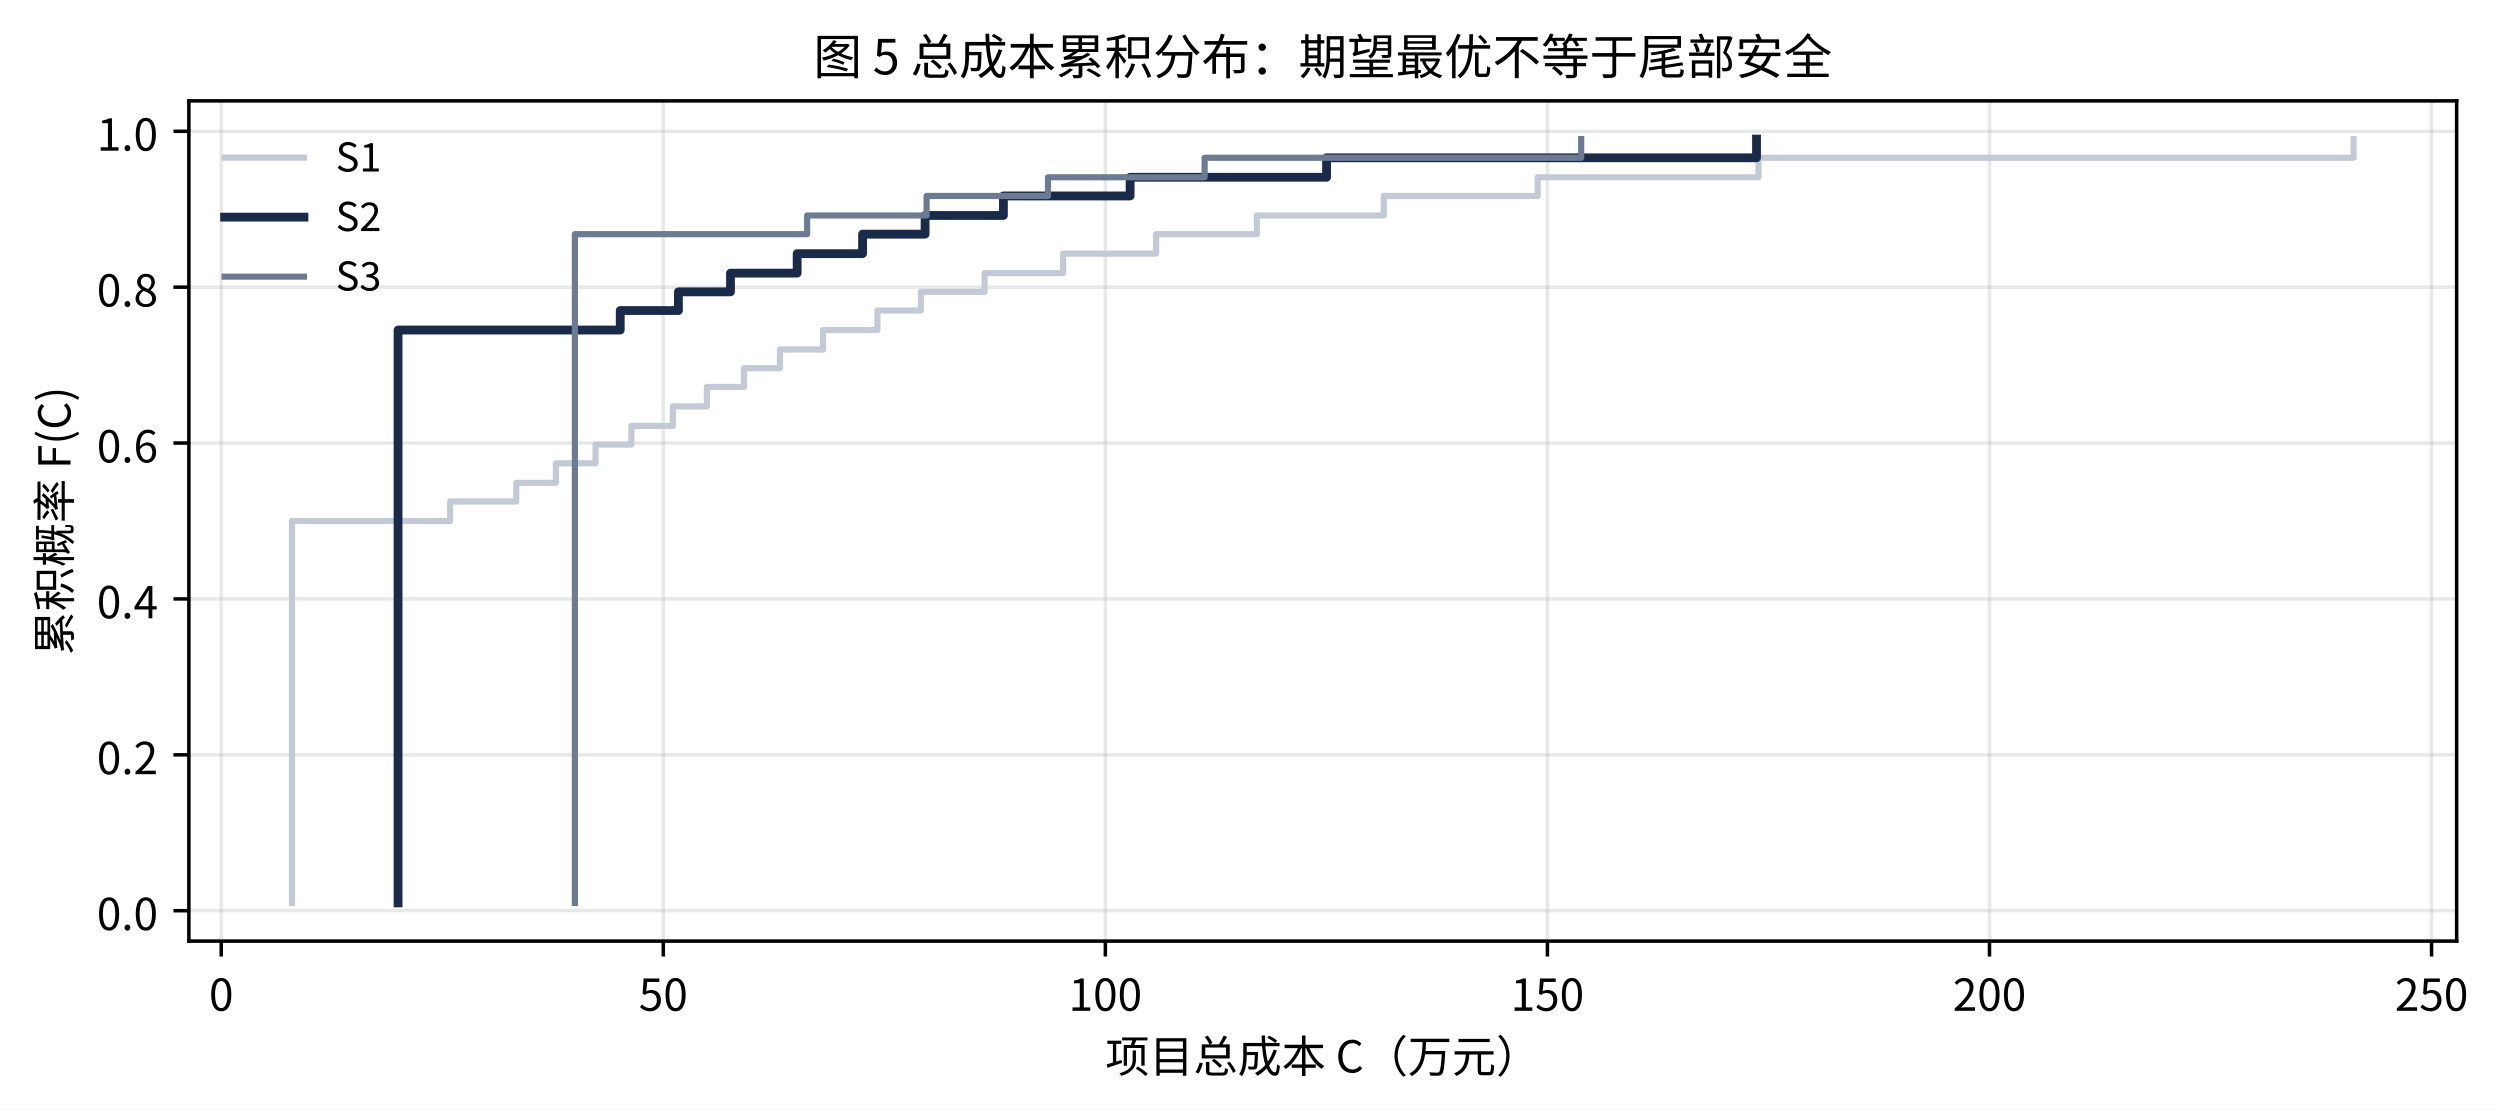
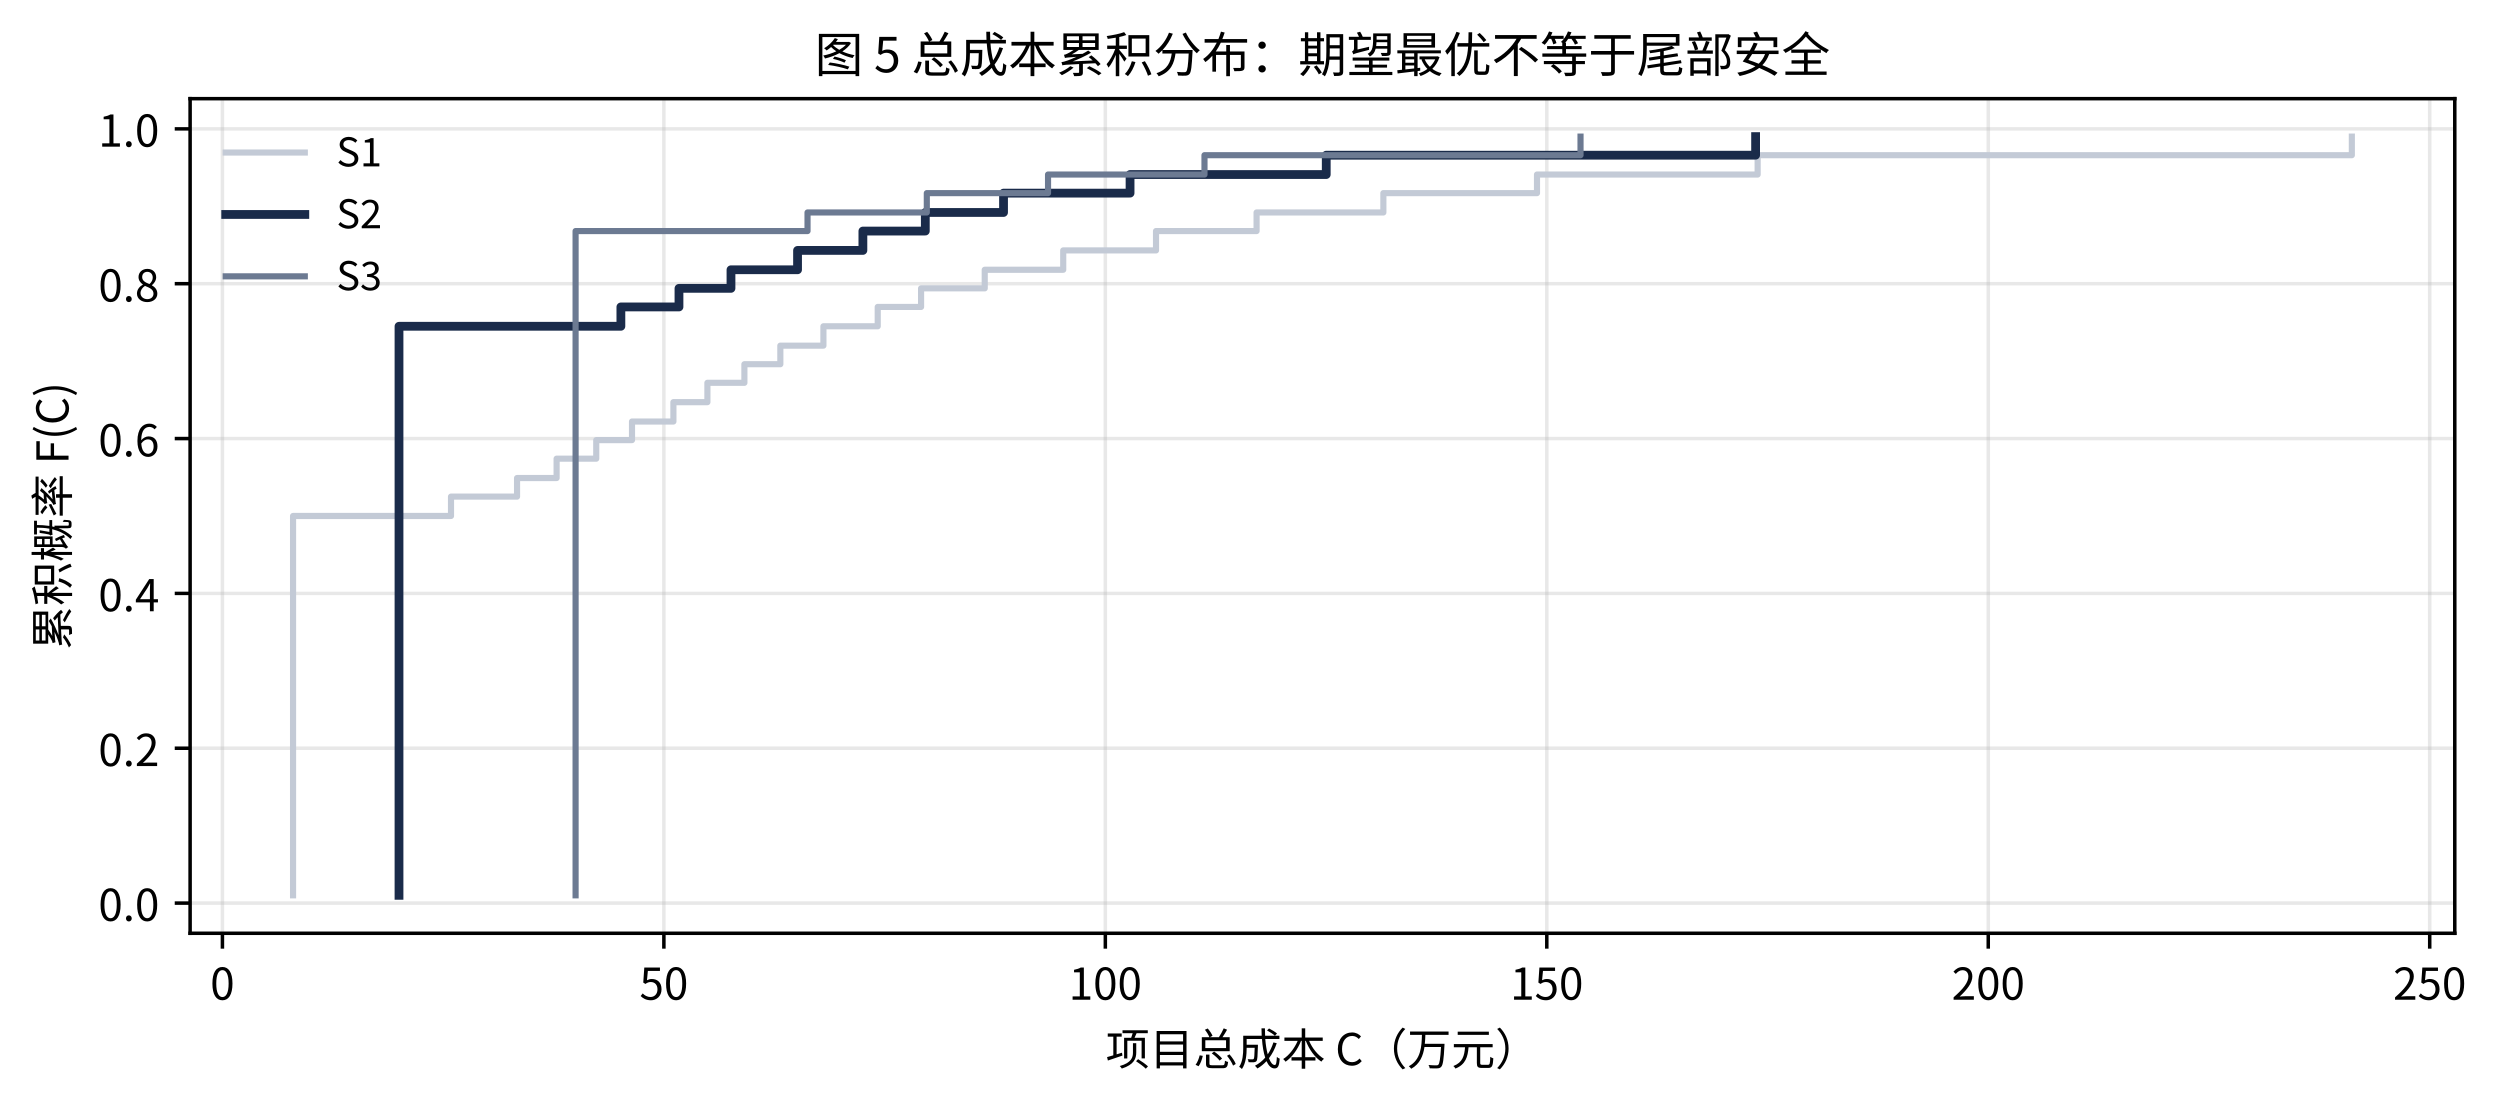
- <svg xmlns="http://www.w3.org/2000/svg" xmlns:xlink="http://www.w3.org/1999/xlink" width="567.012pt" height="251.648pt" viewBox="0 0 567.012 251.648" version="1.1">
+ <svg xmlns="http://www.w3.org/2000/svg" xmlns:xlink="http://www.w3.org/1999/xlink" width="568.922pt" height="252.138pt" viewBox="0 0 568.922 252.138" version="1.1">
  <defs>
    <style type="text/css">*{stroke-linejoin: round; stroke-linecap: butt}</style>
  </defs>
  <g id="figure_1">
    <g id="patch_1">
-       <path d="M 0 251.648  L 567.012 251.648  L 567.012 0  L 0 0  z " style="fill: #ffffff" />
+       <path d="M 0 252.138  L 568.922 252.138  L 568.922 0  L 0 0  z " style="fill: #ffffff" />
    </g>
    <g id="axes_1">
      <g id="patch_2">
-         <path d="M 42.839 213.447  L 557.18 213.447  L 557.18 22.88  L 42.839 22.88  z " style="fill: #ffffff" />
+         <path d="M 43.264 212.385  L 558.63 212.385  L 558.63 22.454  L 43.264 22.454  z " style="fill: #ffffff" />
      </g>
      <g id="matplotlib.axis_1">
        <g id="xtick_1">
          <g id="line2d_1">
-             <path d="M 50.176 213.447  L 50.176 22.88  " clip-path="url(#p96fedc4cae)" style="fill: none; stroke: #b0b0b0; stroke-opacity: 0.3; stroke-width: 0.8; stroke-linecap: square" />
+             <path d="M 50.616 212.385  L 50.616 22.454  " clip-path="url(#pd5403df100)" style="fill: none; stroke: #b0b0b0; stroke-opacity: 0.3; stroke-width: 0.8; stroke-linecap: square" />
          </g>
          <g id="line2d_2">
            <defs>
-               <path id="macb6c2c1d6" d="M 0 0  L 0 3.5  " style="stroke: #000000; stroke-width: 0.8" />
+               <path id="m2dfbbfec74" d="M 0 0  L 0 3.5  " style="stroke: #000000; stroke-width: 0.8" />
            </defs>
            <g>
-               <use xlink:href="#macb6c2c1d6" x="50.176" y="213.447" style="stroke: #000000; stroke-width: 0.8" />
+               <use xlink:href="#m2dfbbfec74" x="50.616" y="212.385" style="stroke: #000000; stroke-width: 0.8" />
            </g>
          </g>
          <g id="text_1">
-             <text style="font-size: 10px; font-family: 'Noto Sans CJK SC', 'PingFang SC', 'Microsoft YaHei', 'DejaVu Sans', sans-serif; text-anchor: middle" x="50.176" y="229.248" transform="rotate(-0 50.17625 229.2475)">0</text>
+             <text style="font-size: 10px; font-family: 'Noto Sans CJK SC', 'PingFang SC', 'Microsoft YaHei', 'DejaVu Sans', sans-serif; text-anchor: middle" x="50.616" y="227.505" transform="rotate(-0 50.61568 227.5053)">0</text>
          </g>
        </g>
        <g id="xtick_2">
          <g id="line2d_3">
-             <path d="M 150.438 213.447  L 150.438 22.88  " clip-path="url(#p96fedc4cae)" style="fill: none; stroke: #b0b0b0; stroke-opacity: 0.3; stroke-width: 0.8; stroke-linecap: square" />
+             <path d="M 151.078 212.385  L 151.078 22.454  " clip-path="url(#pd5403df100)" style="fill: none; stroke: #b0b0b0; stroke-opacity: 0.3; stroke-width: 0.8; stroke-linecap: square" />
          </g>
          <g id="line2d_4">
            <g>
-               <use xlink:href="#macb6c2c1d6" x="150.438" y="213.447" style="stroke: #000000; stroke-width: 0.8" />
+               <use xlink:href="#m2dfbbfec74" x="151.078" y="212.385" style="stroke: #000000; stroke-width: 0.8" />
            </g>
          </g>
          <g id="text_2">
-             <text style="font-size: 10px; font-family: 'Noto Sans CJK SC', 'PingFang SC', 'Microsoft YaHei', 'DejaVu Sans', sans-serif; text-anchor: middle" x="150.438" y="229.248" transform="rotate(-0 150.4384 229.2475)">50</text>
+             <text style="font-size: 10px; font-family: 'Noto Sans CJK SC', 'PingFang SC', 'Microsoft YaHei', 'DejaVu Sans', sans-serif; text-anchor: middle" x="151.078" y="227.505" transform="rotate(-0 151.0778 227.5053)">50</text>
          </g>
        </g>
        <g id="xtick_3">
          <g id="line2d_5">
-             <path d="M 250.701 213.447  L 250.701 22.88  " clip-path="url(#p96fedc4cae)" style="fill: none; stroke: #b0b0b0; stroke-opacity: 0.3; stroke-width: 0.8; stroke-linecap: square" />
+             <path d="M 251.54 212.385  L 251.54 22.454  " clip-path="url(#pd5403df100)" style="fill: none; stroke: #b0b0b0; stroke-opacity: 0.3; stroke-width: 0.8; stroke-linecap: square" />
          </g>
          <g id="line2d_6">
            <g>
-               <use xlink:href="#macb6c2c1d6" x="250.701" y="213.447" style="stroke: #000000; stroke-width: 0.8" />
+               <use xlink:href="#m2dfbbfec74" x="251.54" y="212.385" style="stroke: #000000; stroke-width: 0.8" />
            </g>
          </g>
          <g id="text_3">
-             <text style="font-size: 10px; font-family: 'Noto Sans CJK SC', 'PingFang SC', 'Microsoft YaHei', 'DejaVu Sans', sans-serif; text-anchor: middle" x="250.701" y="229.248" transform="rotate(-0 250.7006 229.2475)">100</text>
+             <text style="font-size: 10px; font-family: 'Noto Sans CJK SC', 'PingFang SC', 'Microsoft YaHei', 'DejaVu Sans', sans-serif; text-anchor: middle" x="251.54" y="227.505" transform="rotate(-0 251.5399 227.5053)">100</text>
          </g>
        </g>
        <g id="xtick_4">
          <g id="line2d_7">
-             <path d="M 350.963 213.447  L 350.963 22.88  " clip-path="url(#p96fedc4cae)" style="fill: none; stroke: #b0b0b0; stroke-opacity: 0.3; stroke-width: 0.8; stroke-linecap: square" />
+             <path d="M 352.002 212.385  L 352.002 22.454  " clip-path="url(#pd5403df100)" style="fill: none; stroke: #b0b0b0; stroke-opacity: 0.3; stroke-width: 0.8; stroke-linecap: square" />
          </g>
          <g id="line2d_8">
            <g>
-               <use xlink:href="#macb6c2c1d6" x="350.963" y="213.447" style="stroke: #000000; stroke-width: 0.8" />
+               <use xlink:href="#m2dfbbfec74" x="352.002" y="212.385" style="stroke: #000000; stroke-width: 0.8" />
            </g>
          </g>
          <g id="text_4">
-             <text style="font-size: 10px; font-family: 'Noto Sans CJK SC', 'PingFang SC', 'Microsoft YaHei', 'DejaVu Sans', sans-serif; text-anchor: middle" x="350.963" y="229.248" transform="rotate(-0 350.9627 229.2475)">150</text>
+             <text style="font-size: 10px; font-family: 'Noto Sans CJK SC', 'PingFang SC', 'Microsoft YaHei', 'DejaVu Sans', sans-serif; text-anchor: middle" x="352.002" y="227.505" transform="rotate(-0 352.002 227.5053)">150</text>
          </g>
        </g>
        <g id="xtick_5">
          <g id="line2d_9">
-             <path d="M 451.225 213.447  L 451.225 22.88  " clip-path="url(#p96fedc4cae)" style="fill: none; stroke: #b0b0b0; stroke-opacity: 0.3; stroke-width: 0.8; stroke-linecap: square" />
+             <path d="M 452.464 212.385  L 452.464 22.454  " clip-path="url(#pd5403df100)" style="fill: none; stroke: #b0b0b0; stroke-opacity: 0.3; stroke-width: 0.8; stroke-linecap: square" />
          </g>
          <g id="line2d_10">
            <g>
-               <use xlink:href="#macb6c2c1d6" x="451.225" y="213.447" style="stroke: #000000; stroke-width: 0.8" />
+               <use xlink:href="#m2dfbbfec74" x="452.464" y="212.385" style="stroke: #000000; stroke-width: 0.8" />
            </g>
          </g>
          <g id="text_5">
-             <text style="font-size: 10px; font-family: 'Noto Sans CJK SC', 'PingFang SC', 'Microsoft YaHei', 'DejaVu Sans', sans-serif; text-anchor: middle" x="451.225" y="229.248" transform="rotate(-0 451.2249 229.2475)">200</text>
+             <text style="font-size: 10px; font-family: 'Noto Sans CJK SC', 'PingFang SC', 'Microsoft YaHei', 'DejaVu Sans', sans-serif; text-anchor: middle" x="452.464" y="227.505" transform="rotate(-0 452.4641 227.5053)">200</text>
          </g>
        </g>
        <g id="xtick_6">
          <g id="line2d_11">
-             <path d="M 551.487 213.447  L 551.487 22.88  " clip-path="url(#p96fedc4cae)" style="fill: none; stroke: #b0b0b0; stroke-opacity: 0.3; stroke-width: 0.8; stroke-linecap: square" />
+             <path d="M 552.926 212.385  L 552.926 22.454  " clip-path="url(#pd5403df100)" style="fill: none; stroke: #b0b0b0; stroke-opacity: 0.3; stroke-width: 0.8; stroke-linecap: square" />
          </g>
          <g id="line2d_12">
            <g>
-               <use xlink:href="#macb6c2c1d6" x="551.487" y="213.447" style="stroke: #000000; stroke-width: 0.8" />
+               <use xlink:href="#m2dfbbfec74" x="552.926" y="212.385" style="stroke: #000000; stroke-width: 0.8" />
            </g>
          </g>
          <g id="text_6">
-             <text style="font-size: 10px; font-family: 'Noto Sans CJK SC', 'PingFang SC', 'Microsoft YaHei', 'DejaVu Sans', sans-serif; text-anchor: middle" x="551.487" y="229.248" transform="rotate(-0 551.4871 229.2475)">250</text>
+             <text style="font-size: 10px; font-family: 'Noto Sans CJK SC', 'PingFang SC', 'Microsoft YaHei', 'DejaVu Sans', sans-serif; text-anchor: middle" x="552.926" y="227.505" transform="rotate(-0 552.9262 227.5053)">250</text>
          </g>
        </g>
        <g id="text_7">
-           <text style="font-size: 10px; font-family: 'Noto Sans CJK SC', 'PingFang SC', 'Microsoft YaHei', 'DejaVu Sans', sans-serif; text-anchor: middle" x="300.01" y="243.248" transform="rotate(-0 300.0095 243.2475)">项目总成本 C（万元）</text>
+           <text style="font-size: 10px; font-family: 'Noto Sans CJK SC', 'PingFang SC', 'Microsoft YaHei', 'DejaVu Sans', sans-serif; text-anchor: middle" x="300.947" y="242.404" transform="rotate(-0 300.9472 242.4035)">项目总成本 C（万元）</text>
        </g>
      </g>
      <g id="matplotlib.axis_2">
        <g id="ytick_1">
          <g id="line2d_13">
-             <path d="M 42.839 206.553  L 557.18 206.553  " clip-path="url(#p96fedc4cae)" style="fill: none; stroke: #b0b0b0; stroke-opacity: 0.3; stroke-width: 0.8; stroke-linecap: square" />
+             <path d="M 43.264 205.514  L 558.63 205.514  " clip-path="url(#pd5403df100)" style="fill: none; stroke: #b0b0b0; stroke-opacity: 0.3; stroke-width: 0.8; stroke-linecap: square" />
          </g>
          <g id="line2d_14">
            <defs>
-               <path id="m496fd8e6e5" d="M 0 0  L -3.5 0  " style="stroke: #000000; stroke-width: 0.8" />
+               <path id="m69686cefa0" d="M 0 0  L -3.5 0  " style="stroke: #000000; stroke-width: 0.8" />
            </defs>
            <g>
-               <use xlink:href="#m496fd8e6e5" x="42.839" y="206.553" style="stroke: #000000; stroke-width: 0.8" />
+               <use xlink:href="#m69686cefa0" x="43.264" y="205.514" style="stroke: #000000; stroke-width: 0.8" />
            </g>
          </g>
          <g id="text_8">
-             <text style="font-size: 10px; font-family: 'Noto Sans CJK SC', 'PingFang SC', 'Microsoft YaHei', 'DejaVu Sans', sans-serif; text-anchor: end" x="35.839" y="210.953" transform="rotate(-0 35.83906 210.9531)">0.0</text>
+             <text style="font-size: 10px; font-family: 'Noto Sans CJK SC', 'PingFang SC', 'Microsoft YaHei', 'DejaVu Sans', sans-serif; text-anchor: end" x="36.264" y="209.574" transform="rotate(-0 36.26387 209.5739)">0.0</text>
          </g>
        </g>
        <g id="ytick_2">
          <g id="line2d_15">
-             <path d="M 42.839 171.197  L 557.18 171.197  " clip-path="url(#p96fedc4cae)" style="fill: none; stroke: #b0b0b0; stroke-opacity: 0.3; stroke-width: 0.8; stroke-linecap: square" />
+             <path d="M 43.264 170.276  L 558.63 170.276  " clip-path="url(#pd5403df100)" style="fill: none; stroke: #b0b0b0; stroke-opacity: 0.3; stroke-width: 0.8; stroke-linecap: square" />
          </g>
          <g id="line2d_16">
            <g>
-               <use xlink:href="#m496fd8e6e5" x="42.839" y="171.197" style="stroke: #000000; stroke-width: 0.8" />
+               <use xlink:href="#m69686cefa0" x="43.264" y="170.276" style="stroke: #000000; stroke-width: 0.8" />
            </g>
          </g>
          <g id="text_9">
-             <text style="font-size: 10px; font-family: 'Noto Sans CJK SC', 'PingFang SC', 'Microsoft YaHei', 'DejaVu Sans', sans-serif; text-anchor: end" x="35.839" y="175.597" transform="rotate(-0 35.83906 175.5974)">0.2</text>
+             <text style="font-size: 10px; font-family: 'Noto Sans CJK SC', 'PingFang SC', 'Microsoft YaHei', 'DejaVu Sans', sans-serif; text-anchor: end" x="36.264" y="174.336" transform="rotate(-0 36.26387 174.3361)">0.2</text>
          </g>
        </g>
        <g id="ytick_3">
          <g id="line2d_17">
-             <path d="M 42.839 135.842  L 557.18 135.842  " clip-path="url(#p96fedc4cae)" style="fill: none; stroke: #b0b0b0; stroke-opacity: 0.3; stroke-width: 0.8; stroke-linecap: square" />
+             <path d="M 43.264 135.038  L 558.63 135.038  " clip-path="url(#pd5403df100)" style="fill: none; stroke: #b0b0b0; stroke-opacity: 0.3; stroke-width: 0.8; stroke-linecap: square" />
          </g>
          <g id="line2d_18">
            <g>
-               <use xlink:href="#m496fd8e6e5" x="42.839" y="135.842" style="stroke: #000000; stroke-width: 0.8" />
+               <use xlink:href="#m69686cefa0" x="43.264" y="135.038" style="stroke: #000000; stroke-width: 0.8" />
            </g>
          </g>
          <g id="text_10">
-             <text style="font-size: 10px; font-family: 'Noto Sans CJK SC', 'PingFang SC', 'Microsoft YaHei', 'DejaVu Sans', sans-serif; text-anchor: end" x="35.839" y="140.242" transform="rotate(-0 35.83906 140.2416)">0.4</text>
+             <text style="font-size: 10px; font-family: 'Noto Sans CJK SC', 'PingFang SC', 'Microsoft YaHei', 'DejaVu Sans', sans-serif; text-anchor: end" x="36.264" y="139.098" transform="rotate(-0 36.26387 139.0984)">0.4</text>
          </g>
        </g>
        <g id="ytick_4">
          <g id="line2d_19">
-             <path d="M 42.839 100.486  L 557.18 100.486  " clip-path="url(#p96fedc4cae)" style="fill: none; stroke: #b0b0b0; stroke-opacity: 0.3; stroke-width: 0.8; stroke-linecap: square" />
+             <path d="M 43.264 99.801  L 558.63 99.801  " clip-path="url(#pd5403df100)" style="fill: none; stroke: #b0b0b0; stroke-opacity: 0.3; stroke-width: 0.8; stroke-linecap: square" />
          </g>
          <g id="line2d_20">
            <g>
-               <use xlink:href="#m496fd8e6e5" x="42.839" y="100.486" style="stroke: #000000; stroke-width: 0.8" />
+               <use xlink:href="#m69686cefa0" x="43.264" y="99.801" style="stroke: #000000; stroke-width: 0.8" />
            </g>
          </g>
          <g id="text_11">
-             <text style="font-size: 10px; font-family: 'Noto Sans CJK SC', 'PingFang SC', 'Microsoft YaHei', 'DejaVu Sans', sans-serif; text-anchor: end" x="35.839" y="104.886" transform="rotate(-0 35.83906 104.8859)">0.6</text>
+             <text style="font-size: 10px; font-family: 'Noto Sans CJK SC', 'PingFang SC', 'Microsoft YaHei', 'DejaVu Sans', sans-serif; text-anchor: end" x="36.264" y="103.861" transform="rotate(-0 36.26387 103.8606)">0.6</text>
          </g>
        </g>
        <g id="ytick_5">
          <g id="line2d_21">
-             <path d="M 42.839 65.13  L 557.18 65.13  " clip-path="url(#p96fedc4cae)" style="fill: none; stroke: #b0b0b0; stroke-opacity: 0.3; stroke-width: 0.8; stroke-linecap: square" />
+             <path d="M 43.264 64.563  L 558.63 64.563  " clip-path="url(#pd5403df100)" style="fill: none; stroke: #b0b0b0; stroke-opacity: 0.3; stroke-width: 0.8; stroke-linecap: square" />
          </g>
          <g id="line2d_22">
            <g>
-               <use xlink:href="#m496fd8e6e5" x="42.839" y="65.13" style="stroke: #000000; stroke-width: 0.8" />
+               <use xlink:href="#m69686cefa0" x="43.264" y="64.563" style="stroke: #000000; stroke-width: 0.8" />
            </g>
          </g>
          <g id="text_12">
-             <text style="font-size: 10px; font-family: 'Noto Sans CJK SC', 'PingFang SC', 'Microsoft YaHei', 'DejaVu Sans', sans-serif; text-anchor: end" x="35.839" y="69.53" transform="rotate(-0 35.83906 69.53012)">0.8</text>
+             <text style="font-size: 10px; font-family: 'Noto Sans CJK SC', 'PingFang SC', 'Microsoft YaHei', 'DejaVu Sans', sans-serif; text-anchor: end" x="36.264" y="68.623" transform="rotate(-0 36.26387 68.62291)">0.8</text>
          </g>
        </g>
        <g id="ytick_6">
          <g id="line2d_23">
-             <path d="M 42.839 29.774  L 557.18 29.774  " clip-path="url(#p96fedc4cae)" style="fill: none; stroke: #b0b0b0; stroke-opacity: 0.3; stroke-width: 0.8; stroke-linecap: square" />
+             <path d="M 43.264 29.325  L 558.63 29.325  " clip-path="url(#pd5403df100)" style="fill: none; stroke: #b0b0b0; stroke-opacity: 0.3; stroke-width: 0.8; stroke-linecap: square" />
          </g>
          <g id="line2d_24">
            <g>
-               <use xlink:href="#m496fd8e6e5" x="42.839" y="29.774" style="stroke: #000000; stroke-width: 0.8" />
+               <use xlink:href="#m69686cefa0" x="43.264" y="29.325" style="stroke: #000000; stroke-width: 0.8" />
            </g>
          </g>
          <g id="text_13">
-             <text style="font-size: 10px; font-family: 'Noto Sans CJK SC', 'PingFang SC', 'Microsoft YaHei', 'DejaVu Sans', sans-serif; text-anchor: end" x="35.839" y="34.174" transform="rotate(-0 35.83906 34.17437)">1.0</text>
+             <text style="font-size: 10px; font-family: 'Noto Sans CJK SC', 'PingFang SC', 'Microsoft YaHei', 'DejaVu Sans', sans-serif; text-anchor: end" x="36.264" y="33.385" transform="rotate(-0 36.26387 33.38517)">1.0</text>
          </g>
        </g>
        <g id="text_14">
-           <text style="font-size: 10px; font-family: 'Noto Sans CJK SC', 'PingFang SC', 'Microsoft YaHei', 'DejaVu Sans', sans-serif; text-anchor: middle" x="16" y="118.164" transform="rotate(-90 16 118.1637)">累积概率 F(C)</text>
+           <text style="font-size: 10px; font-family: 'Noto Sans CJK SC', 'PingFang SC', 'Microsoft YaHei', 'DejaVu Sans', sans-serif; text-anchor: middle" x="15.594" y="117.419" transform="rotate(-90 15.59375 117.4195)">累积概率 F(C)</text>
        </g>
      </g>
      <g id="line2d_25">
-         <path d="M 66.218 204.785  L 66.218 204.785  L 66.218 200.543  L 66.218 200.543  L 66.218 196.123  L 66.218 196.123  L 66.218 191.704  L 66.218 191.704  L 66.218 187.461  L 66.218 187.461  L 66.218 183.218  L 66.218 183.218  L 66.218 178.799  L 66.218 178.799  L 66.218 174.379  L 66.218 174.379  L 66.218 170.137  L 66.218 170.137  L 66.218 165.894  L 66.218 165.894  L 66.218 161.475  L 66.218 161.475  L 66.218 157.055  L 66.218 157.055  L 66.218 152.812  L 66.218 152.812  L 66.218 148.57  L 66.218 148.57  L 66.218 144.15  L 66.218 144.15  L 66.218 139.731  L 66.218 139.731  L 66.218 135.488  L 66.218 135.488  L 66.218 131.069  L 66.218 131.069  L 66.218 126.826  L 66.218 126.826  L 66.218 122.406  L 66.218 122.406  L 66.218 118.164  L 102.092 118.164  L 102.092 113.744  L 117.091 113.744  L 117.091 109.502  L 126.075 109.502  L 126.075 105.082  L 135.078 105.082  L 135.078 100.839  L 143.199 100.839  L 143.199 96.597  L 152.604 96.597  L 152.604 92.177  L 160.324 92.177  L 160.324 87.758  L 168.726 87.758  L 168.726 83.515  L 176.888 83.515  L 176.888 79.272  L 186.673 79.272  L 186.673 74.853  L 199.005 74.853  L 199.005 70.433  L 208.851 70.433  L 208.851 66.191  L 223.309 66.191  L 223.309 61.948  L 241.136 61.948  L 241.136 57.529  L 262.211 57.529  L 262.211 53.109  L 285.05 53.109  L 285.05 48.866  L 313.846 48.866  L 313.846 44.447  L 348.737 44.447  L 348.737 40.204  L 398.848 40.204  L 398.848 35.785  L 533.801 35.785  L 533.801 31.542  " clip-path="url(#p96fedc4cae)" style="fill: none; stroke: #c3cad6; stroke-width: 1.4; stroke-linecap: square" />
+         <path d="M 66.69 203.752  L 66.69 203.752  L 66.69 199.523  L 66.69 199.523  L 66.69 195.119  L 66.69 195.119  L 66.69 190.714  L 66.69 190.714  L 66.69 186.485  L 66.69 186.485  L 66.69 182.257  L 66.69 182.257  L 66.69 177.852  L 66.69 177.852  L 66.69 173.447  L 66.69 173.447  L 66.69 169.219  L 66.69 169.219  L 66.69 164.99  L 66.69 164.99  L 66.69 160.586  L 66.69 160.586  L 66.69 156.181  L 66.69 156.181  L 66.69 151.952  L 66.69 151.952  L 66.69 147.724  L 66.69 147.724  L 66.69 143.319  L 66.69 143.319  L 66.69 138.914  L 66.69 138.914  L 66.69 134.686  L 66.69 134.686  L 66.69 130.281  L 66.69 130.281  L 66.69 126.053  L 66.69 126.053  L 66.69 121.648  L 66.69 121.648  L 66.69 117.419  L 102.635 117.419  L 102.635 113.015  L 117.664 113.015  L 117.664 108.786  L 126.665 108.786  L 126.665 104.381  L 135.687 104.381  L 135.687 100.153  L 143.824 100.153  L 143.824 95.924  L 153.248 95.924  L 153.248 91.52  L 160.983 91.52  L 160.983 87.115  L 169.402 87.115  L 169.402 82.886  L 177.58 82.886  L 177.58 78.658  L 187.385 78.658  L 187.385 74.253  L 199.742 74.253  L 199.742 69.849  L 209.607 69.849  L 209.607 65.62  L 224.094 65.62  L 224.094 61.391  L 241.956 61.391  L 241.956 56.987  L 263.073 56.987  L 263.073 52.582  L 285.958 52.582  L 285.958 48.353  L 314.811 48.353  L 314.811 43.949  L 349.772 43.949  L 349.772 39.72  L 399.983 39.72  L 399.983 35.316  L 535.205 35.316  L 535.205 31.087  " clip-path="url(#pd5403df100)" style="fill: none; stroke: #c3cad6; stroke-width: 1.4; stroke-linecap: square" />
      </g>
      <g id="line2d_26">
-         <path d="M 90.281 204.785  L 90.281 204.785  L 90.281 200.543  L 90.281 200.543  L 90.281 196.123  L 90.281 196.123  L 90.281 191.704  L 90.281 191.704  L 90.281 187.461  L 90.281 187.461  L 90.281 183.218  L 90.281 183.218  L 90.281 178.799  L 90.281 178.799  L 90.281 174.379  L 90.281 174.379  L 90.281 170.137  L 90.281 170.137  L 90.281 165.894  L 90.281 165.894  L 90.281 161.475  L 90.281 161.475  L 90.281 157.055  L 90.281 157.055  L 90.281 152.812  L 90.281 152.812  L 90.281 148.57  L 90.281 148.57  L 90.281 144.15  L 90.281 144.15  L 90.281 139.731  L 90.281 139.731  L 90.281 135.488  L 90.281 135.488  L 90.281 131.069  L 90.281 131.069  L 90.281 126.826  L 90.281 126.826  L 90.281 122.406  L 90.281 122.406  L 90.281 118.164  L 90.281 118.164  L 90.281 113.744  L 90.281 113.744  L 90.281 109.502  L 90.281 109.502  L 90.281 105.082  L 90.281 105.082  L 90.281 100.839  L 90.281 100.839  L 90.281 96.597  L 90.281 96.597  L 90.281 92.177  L 90.281 92.177  L 90.281 87.758  L 90.281 87.758  L 90.281 83.515  L 90.281 83.515  L 90.281 79.272  L 90.281 79.272  L 90.281 74.853  L 140.673 74.853  L 140.673 70.433  L 153.867 70.433  L 153.867 66.191  L 165.678 66.191  L 165.678 61.948  L 180.798 61.948  L 180.798 57.529  L 195.637 57.529  L 195.637 53.109  L 209.814 53.109  L 209.814 48.866  L 227.58 48.866  L 227.58 44.447  L 256.315 44.447  L 256.315 40.204  L 300.872 40.204  L 300.872 35.785  L 398.387 35.785  L 398.387 31.542  " clip-path="url(#p96fedc4cae)" style="fill: none; stroke: #1a2b4a; stroke-width: 2; stroke-linecap: square" />
+         <path d="M 90.801 203.752  L 90.801 203.752  L 90.801 199.523  L 90.801 199.523  L 90.801 195.119  L 90.801 195.119  L 90.801 190.714  L 90.801 190.714  L 90.801 186.485  L 90.801 186.485  L 90.801 182.257  L 90.801 182.257  L 90.801 177.852  L 90.801 177.852  L 90.801 173.447  L 90.801 173.447  L 90.801 169.219  L 90.801 169.219  L 90.801 164.99  L 90.801 164.99  L 90.801 160.586  L 90.801 160.586  L 90.801 156.181  L 90.801 156.181  L 90.801 151.952  L 90.801 151.952  L 90.801 147.724  L 90.801 147.724  L 90.801 143.319  L 90.801 143.319  L 90.801 138.914  L 90.801 138.914  L 90.801 134.686  L 90.801 134.686  L 90.801 130.281  L 90.801 130.281  L 90.801 126.053  L 90.801 126.053  L 90.801 121.648  L 90.801 121.648  L 90.801 117.419  L 90.801 117.419  L 90.801 113.015  L 90.801 113.015  L 90.801 108.786  L 90.801 108.786  L 90.801 104.381  L 90.801 104.381  L 90.801 100.153  L 90.801 100.153  L 90.801 95.924  L 90.801 95.924  L 90.801 91.52  L 90.801 91.52  L 90.801 87.115  L 90.801 87.115  L 90.801 82.886  L 90.801 82.886  L 90.801 78.658  L 90.801 78.658  L 90.801 74.253  L 141.293 74.253  L 141.293 69.849  L 154.514 69.849  L 154.514 65.62  L 166.348 65.62  L 166.348 61.391  L 181.498 61.391  L 181.498 56.987  L 196.366 56.987  L 196.366 52.582  L 210.571 52.582  L 210.571 48.353  L 228.373 48.353  L 228.373 43.949  L 257.166 43.949  L 257.166 39.72  L 301.811 39.72  L 301.811 35.316  L 399.521 35.316  L 399.521 31.087  " clip-path="url(#pd5403df100)" style="fill: none; stroke: #1a2b4a; stroke-width: 2; stroke-linecap: square" />
      </g>
      <g id="line2d_27">
-         <path d="M 130.386 204.785  L 130.386 204.785  L 130.386 200.543  L 130.386 200.543  L 130.386 196.123  L 130.386 196.123  L 130.386 191.704  L 130.386 191.704  L 130.386 187.461  L 130.386 187.461  L 130.386 183.218  L 130.386 183.218  L 130.386 178.799  L 130.386 178.799  L 130.386 174.379  L 130.386 174.379  L 130.386 170.137  L 130.386 170.137  L 130.386 165.894  L 130.386 165.894  L 130.386 161.475  L 130.386 161.475  L 130.386 157.055  L 130.386 157.055  L 130.386 152.812  L 130.386 152.812  L 130.386 148.57  L 130.386 148.57  L 130.386 144.15  L 130.386 144.15  L 130.386 139.731  L 130.386 139.731  L 130.386 135.488  L 130.386 135.488  L 130.386 131.069  L 130.386 131.069  L 130.386 126.826  L 130.386 126.826  L 130.386 122.406  L 130.386 122.406  L 130.386 118.164  L 130.386 118.164  L 130.386 113.744  L 130.386 113.744  L 130.386 109.502  L 130.386 109.502  L 130.386 105.082  L 130.386 105.082  L 130.386 100.839  L 130.386 100.839  L 130.386 96.597  L 130.386 96.597  L 130.386 92.177  L 130.386 92.177  L 130.386 87.758  L 130.386 87.758  L 130.386 83.515  L 130.386 83.515  L 130.386 79.272  L 130.386 79.272  L 130.386 74.853  L 130.386 74.853  L 130.386 70.433  L 130.386 70.433  L 130.386 66.191  L 130.386 66.191  L 130.386 61.948  L 130.386 61.948  L 130.386 57.529  L 130.386 57.529  L 130.386 53.109  L 183.064 53.109  L 183.064 48.866  L 210.155 48.866  L 210.155 44.447  L 237.687 44.447  L 237.687 40.204  L 273.219 40.204  L 273.219 35.785  L 358.623 35.785  L 358.623 31.542  " clip-path="url(#p96fedc4cae)" style="fill: none; stroke: #6c7a92; stroke-width: 1.4; stroke-linecap: square" />
+         <path d="M 130.985 203.752  L 130.985 203.752  L 130.985 199.523  L 130.985 199.523  L 130.985 195.119  L 130.985 195.119  L 130.985 190.714  L 130.985 190.714  L 130.985 186.485  L 130.985 186.485  L 130.985 182.257  L 130.985 182.257  L 130.985 177.852  L 130.985 177.852  L 130.985 173.447  L 130.985 173.447  L 130.985 169.219  L 130.985 169.219  L 130.985 164.99  L 130.985 164.99  L 130.985 160.586  L 130.985 160.586  L 130.985 156.181  L 130.985 156.181  L 130.985 151.952  L 130.985 151.952  L 130.985 147.724  L 130.985 147.724  L 130.985 143.319  L 130.985 143.319  L 130.985 138.914  L 130.985 138.914  L 130.985 134.686  L 130.985 134.686  L 130.985 130.281  L 130.985 130.281  L 130.985 126.053  L 130.985 126.053  L 130.985 121.648  L 130.985 121.648  L 130.985 117.419  L 130.985 117.419  L 130.985 113.015  L 130.985 113.015  L 130.985 108.786  L 130.985 108.786  L 130.985 104.381  L 130.985 104.381  L 130.985 100.153  L 130.985 100.153  L 130.985 95.924  L 130.985 95.924  L 130.985 91.52  L 130.985 91.52  L 130.985 87.115  L 130.985 87.115  L 130.985 82.886  L 130.985 82.886  L 130.985 78.658  L 130.985 78.658  L 130.985 74.253  L 130.985 74.253  L 130.985 69.849  L 130.985 69.849  L 130.985 65.62  L 130.985 65.62  L 130.985 61.391  L 130.985 61.391  L 130.985 56.987  L 130.985 56.987  L 130.985 52.582  L 183.768 52.582  L 183.768 48.353  L 210.913 48.353  L 210.913 43.949  L 238.5 43.949  L 238.5 39.72  L 274.104 39.72  L 274.104 35.316  L 359.677 35.316  L 359.677 31.087  " clip-path="url(#pd5403df100)" style="fill: none; stroke: #6c7a92; stroke-width: 1.4; stroke-linecap: square" />
      </g>
      <g id="patch_3">
-         <path d="M 42.839 213.447  L 42.839 22.88  " style="fill: none; stroke: #000000; stroke-width: 0.8; stroke-linejoin: miter; stroke-linecap: square" />
+         <path d="M 43.264 212.385  L 43.264 22.454  " style="fill: none; stroke: #000000; stroke-width: 0.8; stroke-linejoin: miter; stroke-linecap: square" />
      </g>
      <g id="patch_4">
-         <path d="M 557.18 213.447  L 557.18 22.88  " style="fill: none; stroke: #000000; stroke-width: 0.8; stroke-linejoin: miter; stroke-linecap: square" />
+         <path d="M 558.63 212.385  L 558.63 22.454  " style="fill: none; stroke: #000000; stroke-width: 0.8; stroke-linejoin: miter; stroke-linecap: square" />
      </g>
      <g id="patch_5">
-         <path d="M 42.839 213.447  L 557.18 213.447  " style="fill: none; stroke: #000000; stroke-width: 0.8; stroke-linejoin: miter; stroke-linecap: square" />
+         <path d="M 43.264 212.385  L 558.63 212.385  " style="fill: none; stroke: #000000; stroke-width: 0.8; stroke-linejoin: miter; stroke-linecap: square" />
      </g>
      <g id="patch_6">
-         <path d="M 42.839 22.88  L 557.18 22.88  " style="fill: none; stroke: #000000; stroke-width: 0.8; stroke-linejoin: miter; stroke-linecap: square" />
+         <path d="M 43.264 22.454  L 558.63 22.454  " style="fill: none; stroke: #000000; stroke-width: 0.8; stroke-linejoin: miter; stroke-linecap: square" />
      </g>
      <g id="text_15">
-         <text style="font-size: 11px; font-family: 'Noto Sans CJK SC', 'PingFang SC', 'Microsoft YaHei', 'DejaVu Sans', sans-serif; text-anchor: middle" x="300.01" y="16.88" transform="rotate(-0 300.0095 16.88)">图 5  总成本累积分布：期望最优不等于尾部安全</text>
+         <text style="font-size: 11px; font-family: 'Noto Sans CJK SC', 'PingFang SC', 'Microsoft YaHei', 'DejaVu Sans', sans-serif; text-anchor: middle" x="300.947" y="16.454" transform="rotate(-0 300.9472 16.45375)">图 5  总成本累积分布：期望最优不等于尾部安全</text>
      </g>
      <g id="legend_1">
        <g id="line2d_28">
-           <path d="M 50.939 35.75  L 59.939 35.75  L 59.939 35.75  L 68.939 35.75  L 68.939 35.75  " style="fill: none; stroke: #c3cad6; stroke-width: 1.4; stroke-linecap: square" />
+           <path d="M 51.364 34.712  L 60.364 34.712  L 60.364 34.712  L 69.364 34.712  L 69.364 34.712  " style="fill: none; stroke: #c3cad6; stroke-width: 1.4; stroke-linecap: square" />
        </g>
        <g id="text_16">
-           <text style="font-size: 9px; font-family: 'Noto Sans CJK SC', 'PingFang SC', 'Microsoft YaHei', 'DejaVu Sans', sans-serif; text-anchor: start" x="76.139" y="38.9" transform="rotate(-0 76.13906 38.9)">S1</text>
+           <text style="font-size: 9px; font-family: 'Noto Sans CJK SC', 'PingFang SC', 'Microsoft YaHei', 'DejaVu Sans', sans-serif; text-anchor: start" x="76.564" y="37.862" transform="rotate(-0 76.56387 37.86185)">S1</text>
        </g>
        <g id="line2d_29">
-           <path d="M 50.939 49.25  L 59.939 49.25  L 59.939 49.25  L 68.939 49.25  L 68.939 49.25  " style="fill: none; stroke: #1a2b4a; stroke-width: 2; stroke-linecap: square" />
+           <path d="M 51.364 48.801  L 60.364 48.801  L 60.364 48.801  L 69.364 48.801  L 69.364 48.801  " style="fill: none; stroke: #1a2b4a; stroke-width: 2; stroke-linecap: square" />
        </g>
        <g id="text_17">
-           <text style="font-size: 9px; font-family: 'Noto Sans CJK SC', 'PingFang SC', 'Microsoft YaHei', 'DejaVu Sans', sans-serif; text-anchor: start" x="76.139" y="52.4" transform="rotate(-0 76.13906 52.4)">S2</text>
+           <text style="font-size: 9px; font-family: 'Noto Sans CJK SC', 'PingFang SC', 'Microsoft YaHei', 'DejaVu Sans', sans-serif; text-anchor: start" x="76.564" y="51.951" transform="rotate(-0 76.56387 51.95072)">S2</text>
        </g>
        <g id="line2d_30">
-           <path d="M 50.939 62.75  L 59.939 62.75  L 59.939 62.75  L 68.939 62.75  L 68.939 62.75  " style="fill: none; stroke: #6c7a92; stroke-width: 1.4; stroke-linecap: square" />
+           <path d="M 51.364 62.89  L 60.364 62.89  L 60.364 62.89  L 69.364 62.89  L 69.364 62.89  " style="fill: none; stroke: #6c7a92; stroke-width: 1.4; stroke-linecap: square" />
        </g>
        <g id="text_18">
-           <text style="font-size: 9px; font-family: 'Noto Sans CJK SC', 'PingFang SC', 'Microsoft YaHei', 'DejaVu Sans', sans-serif; text-anchor: start" x="76.139" y="65.9" transform="rotate(-0 76.13906 65.9)">S3</text>
+           <text style="font-size: 9px; font-family: 'Noto Sans CJK SC', 'PingFang SC', 'Microsoft YaHei', 'DejaVu Sans', sans-serif; text-anchor: start" x="76.564" y="66.04" transform="rotate(-0 76.56387 66.03959)">S3</text>
        </g>
      </g>
    </g>
  </g>
  <defs>
-     <clipPath id="p96fedc4cae">
-       <rect x="42.839" y="22.88" width="514.341" height="190.567" />
+     <clipPath id="pd5403df100">
+       <rect x="43.264" y="22.454" width="515.367" height="189.931" />
    </clipPath>
  </defs>
</svg>
